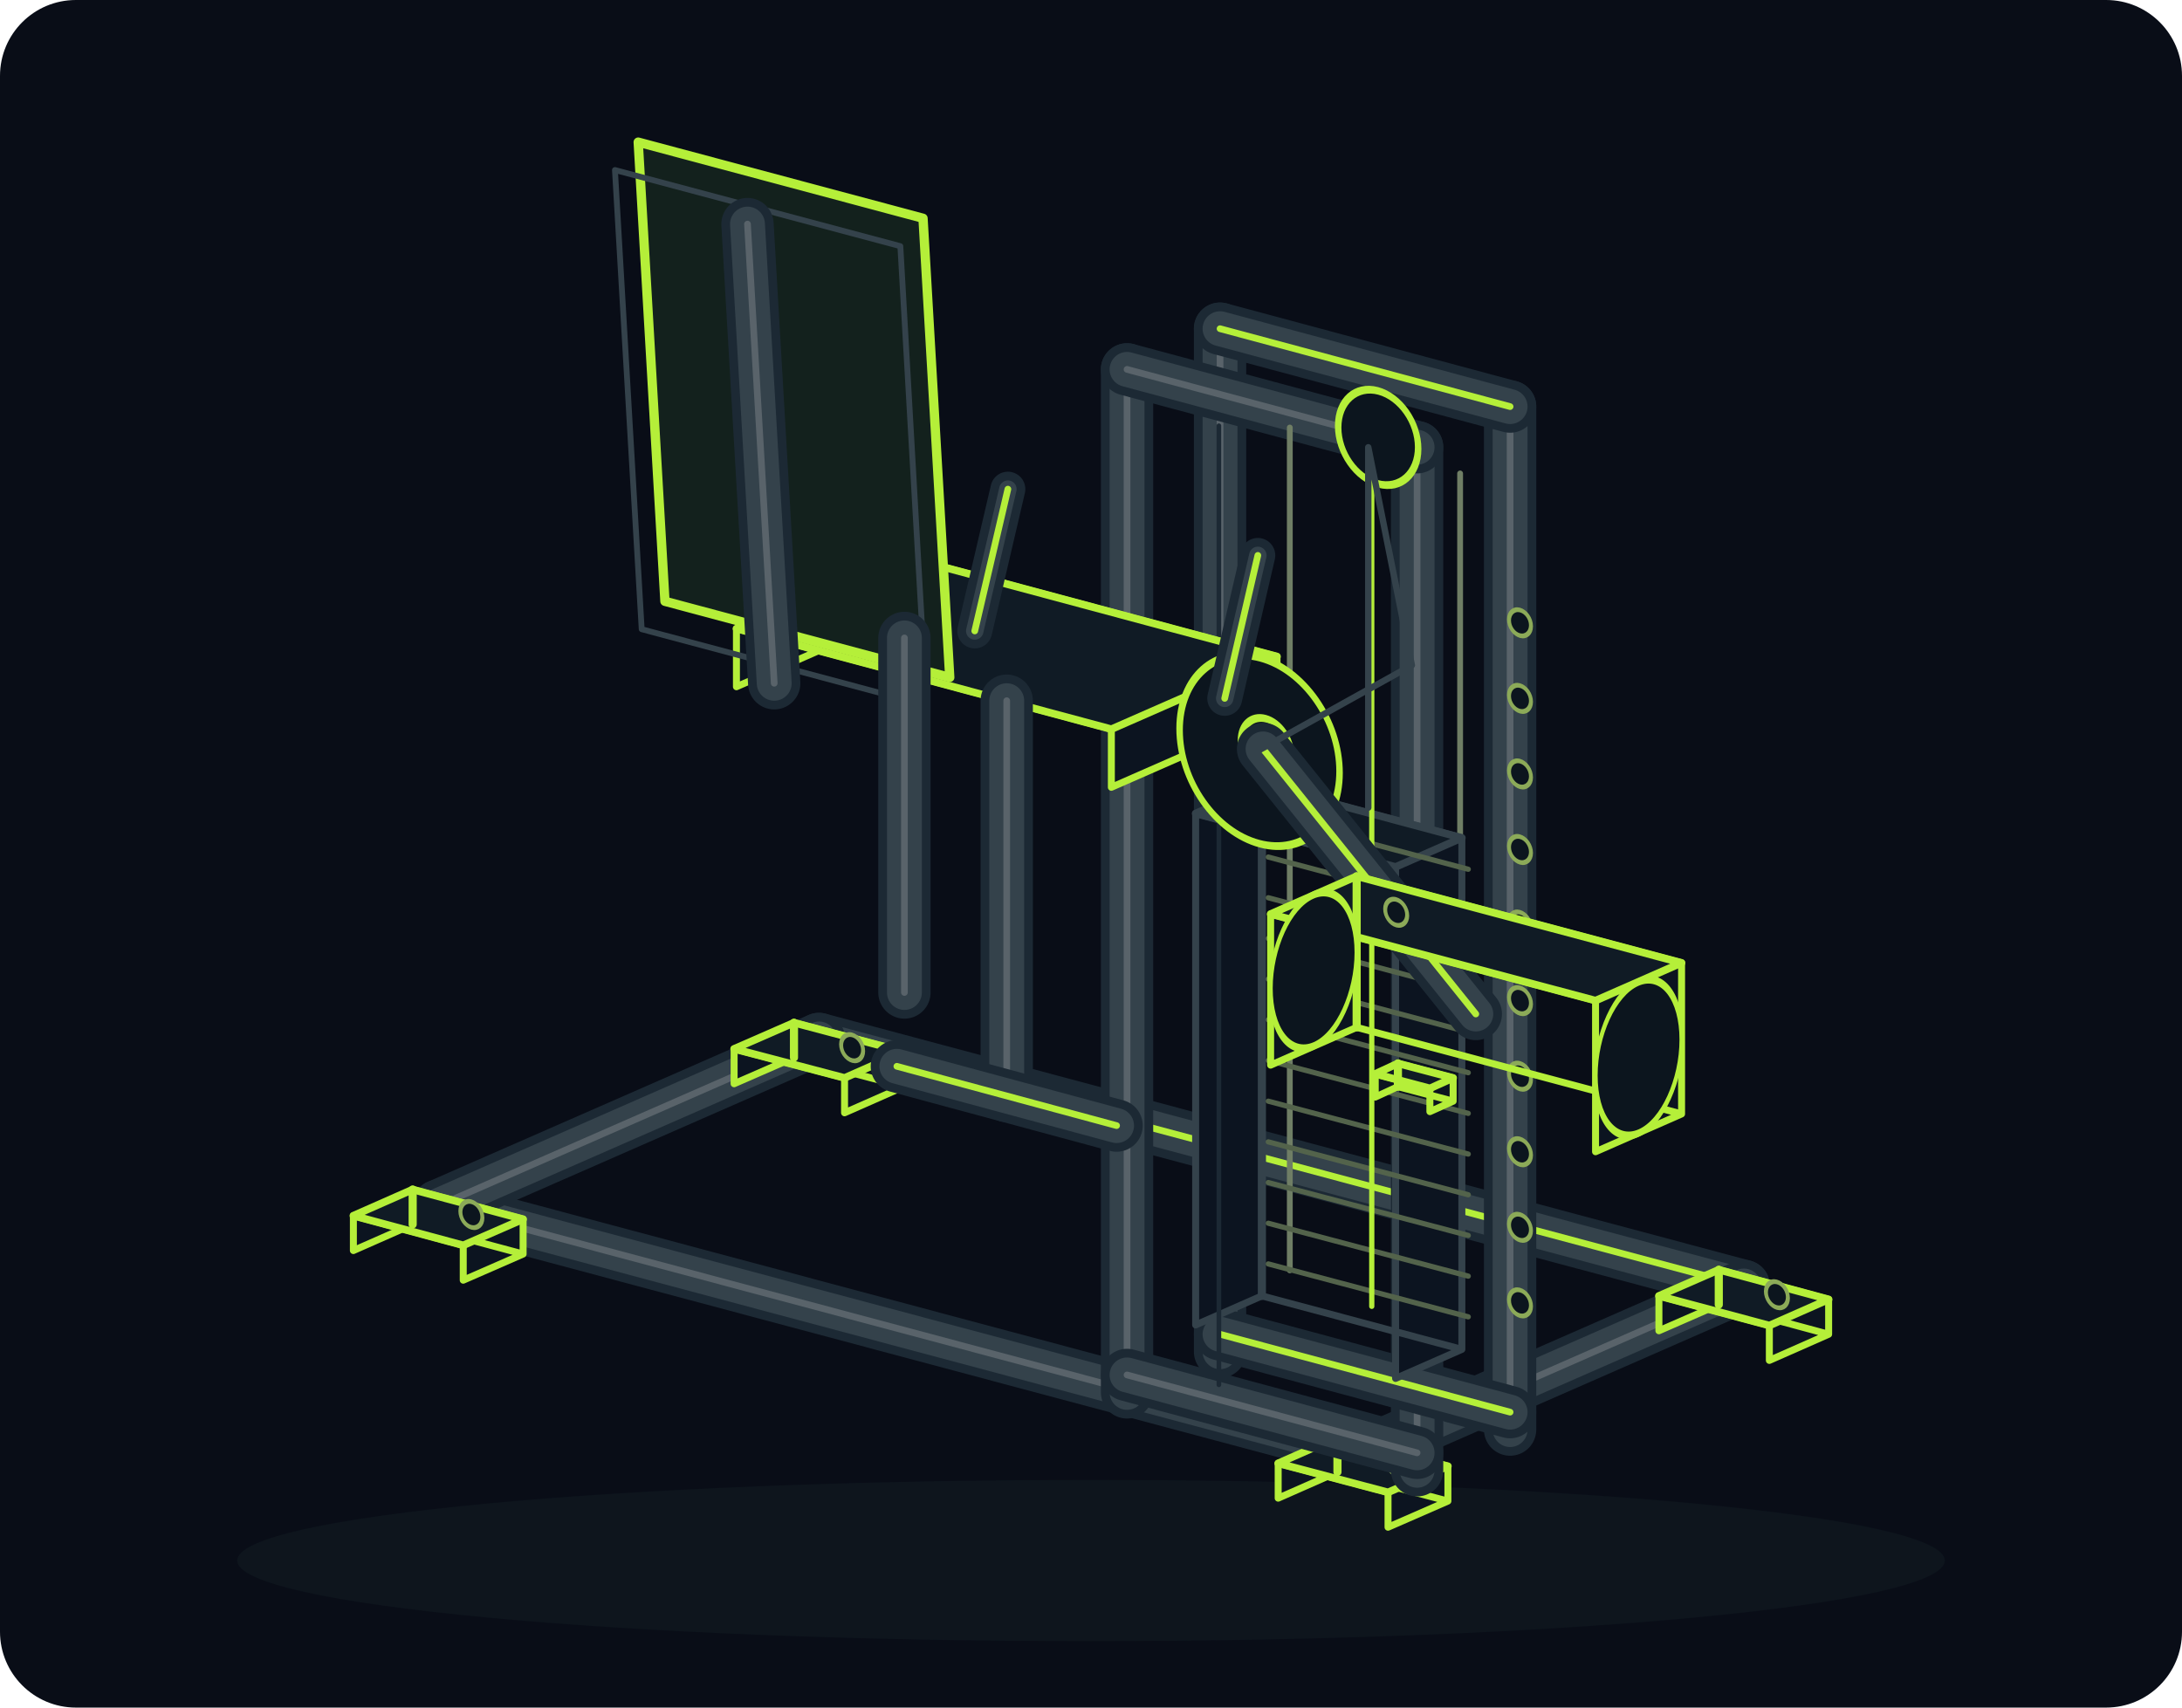
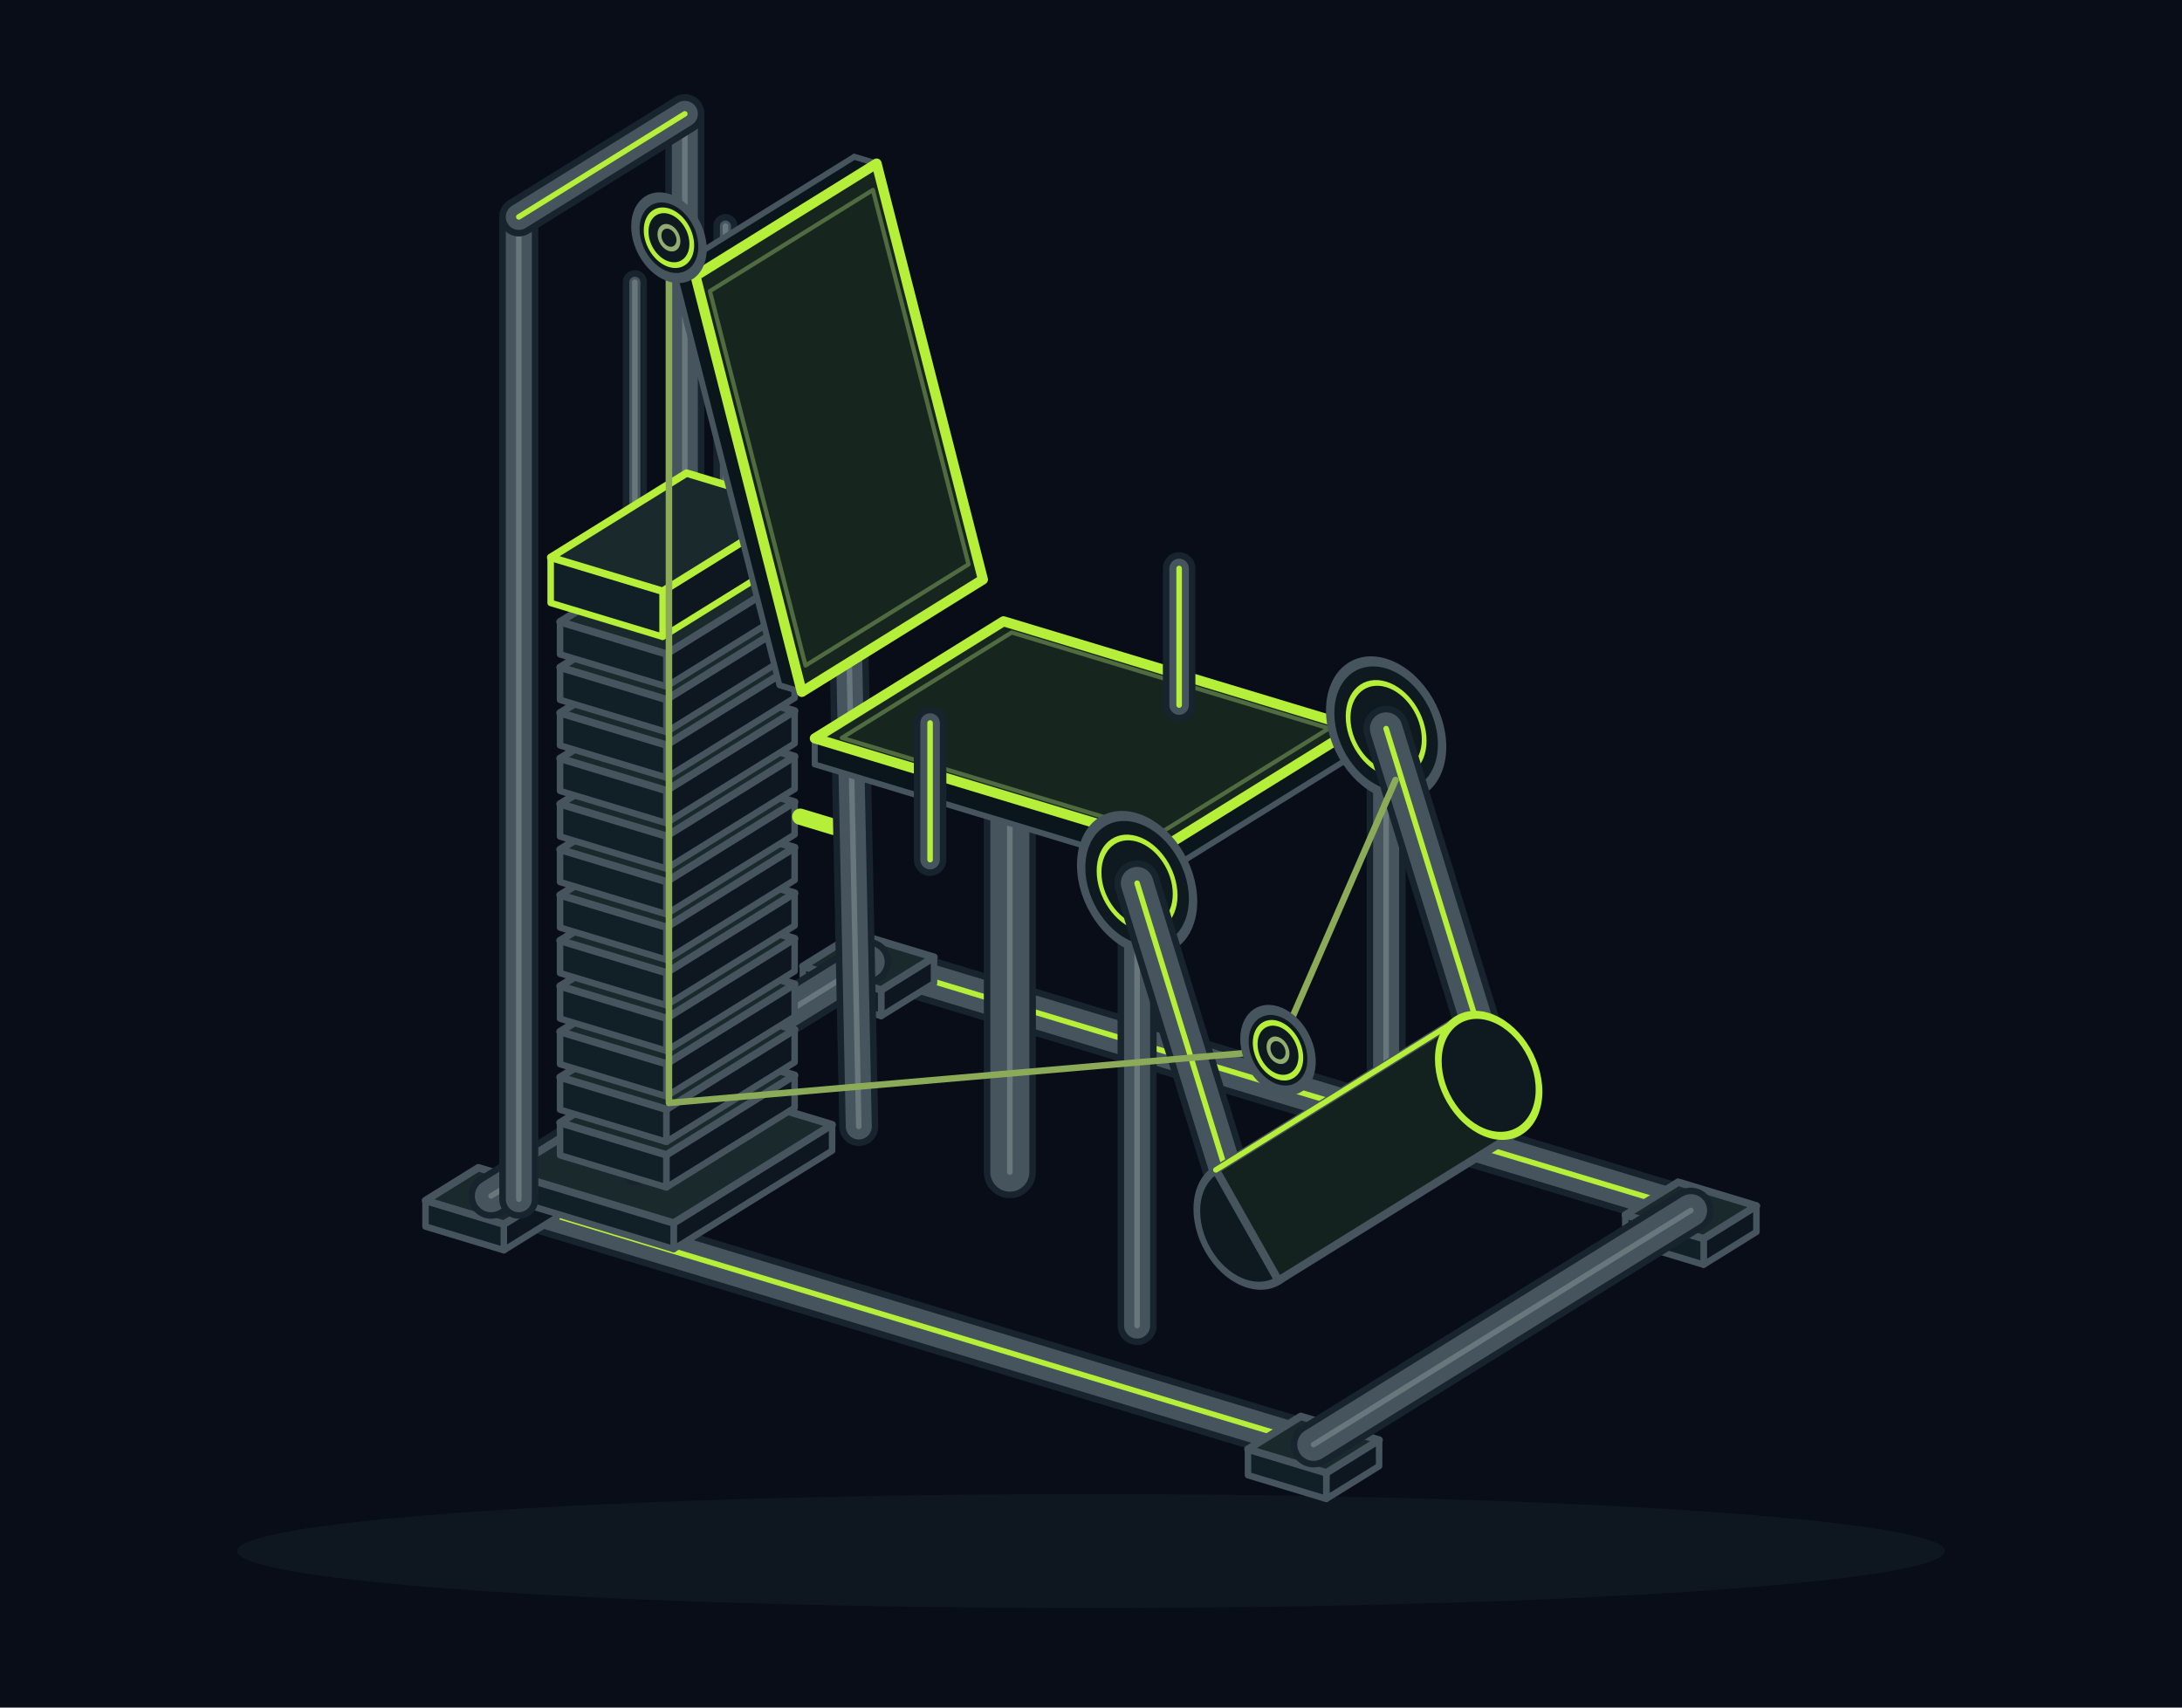
- <svg xmlns="http://www.w3.org/2000/svg" viewBox="0 0 460 360">
-   <rect width="460" height="360" rx="16" fill="#090d17" />
-   <ellipse cx="230" cy="329.0" rx="180" ry="17" fill="#101a21" opacity=".6" />
-   <g transform="translate(-51.84 -81.67) scale(1.2254)">
-     <path d="M183.2,245.4 L342.3,287.9" fill="none" stroke="#1c2934" stroke-width="9" stroke-linecap="round" stroke-linejoin="round" />
-     <path d="M183.2,245.4 L342.3,287.9" fill="none" stroke="#34424b" stroke-width="6" stroke-linecap="round" stroke-linejoin="round" />
-     <path d="M183.2,245.4 L342.3,287.9" fill="none" stroke="#b5ef39" stroke-width="1.15" stroke-linecap="round" stroke-linejoin="round" />
-     <path d="M117.7,274.1 L276.8,316.6" fill="none" stroke="#1c2934" stroke-width="9" stroke-linecap="round" stroke-linejoin="round" />
-     <path d="M117.7,274.1 L276.8,316.6" fill="none" stroke="#34424b" stroke-width="6" stroke-linecap="round" stroke-linejoin="round" />
-     <path d="M117.7,274.1 L276.8,316.6" fill="none" stroke="#59636a" stroke-width="1.15" stroke-linecap="round" stroke-linejoin="round" />
-     <path d="M183.2,245.4 L117.7,274.1" fill="none" stroke="#1c2934" stroke-width="9" stroke-linecap="round" stroke-linejoin="round" />
-     <path d="M183.2,245.4 L117.7,274.1" fill="none" stroke="#34424b" stroke-width="6" stroke-linecap="round" stroke-linejoin="round" />
-     <path d="M183.2,245.4 L117.7,274.1" fill="none" stroke="#59636a" stroke-width="1.15" stroke-linecap="round" stroke-linejoin="round" />
-     <path d="M178.9,248.6 L197.8,253.6 L187.6,258.1 L187.6,252.1 L168.6,247.1 L168.6,253.1 L178.9,248.6 L178.9,242.6 L197.8,247.6 L197.8,253.6 Z" fill="#0c1420" stroke="#b5ef39" stroke-width="1.2" stroke-linecap="round" stroke-linejoin="round" />
-     <path d="M178.9,242.6 L197.8,247.6 L187.6,252.1 L168.6,247.1 Z" fill="#101b25" stroke="#b5ef39" stroke-width="1.3" stroke-linecap="round" stroke-linejoin="round" />
-     <path d="M178.9,242.6 L178.9,248.6" fill="none" stroke="#b5ef39" stroke-width="1.4" stroke-linecap="round" stroke-linejoin="round" />
-     <circle r="2.2" transform="matrix(.86 .23 0 -1 188.9 246.9)" fill="#0c151e" stroke="#8caa58" stroke-width="0.8" />
-     <path d="M113.3,277.3 L132.3,282.4 L122.0,286.9 L122.0,280.9 L103.1,275.8 L103.1,281.8 L113.3,277.3 L113.3,271.3 L132.3,276.4 L132.3,282.4 Z" fill="#0c1420" stroke="#b5ef39" stroke-width="1.2" stroke-linecap="round" stroke-linejoin="round" />
-     <path d="M113.3,271.3 L132.3,276.4 L122.0,280.9 L103.1,275.8 Z" fill="#101b25" stroke="#b5ef39" stroke-width="1.3" stroke-linecap="round" stroke-linejoin="round" />
-     <path d="M113.3,271.3 L113.3,277.3" fill="none" stroke="#b5ef39" stroke-width="1.4" stroke-linecap="round" stroke-linejoin="round" />
-     <circle r="2.2" transform="matrix(.86 .23 0 -1 123.4 275.6)" fill="#0c151e" stroke="#8caa58" stroke-width="0.8" />
-     <path d="M342.3,287.9 L276.8,316.6" fill="none" stroke="#1c2934" stroke-width="9" stroke-linecap="round" stroke-linejoin="round" />
-     <path d="M342.3,287.9 L276.8,316.6" fill="none" stroke="#34424b" stroke-width="6" stroke-linecap="round" stroke-linejoin="round" />
-     <path d="M342.3,287.9 L276.8,316.6" fill="none" stroke="#59636a" stroke-width="1.15" stroke-linecap="round" stroke-linejoin="round" />
-     <path d="M338.0,291.1 L356.9,296.2 L346.7,300.7 L346.7,294.7 L327.7,289.6 L327.7,295.6 L338.0,291.1 L338.0,285.1 L356.9,290.2 L356.9,296.2 Z" fill="#0c1420" stroke="#b5ef39" stroke-width="1.2" stroke-linecap="round" stroke-linejoin="round" />
-     <path d="M338.0,285.1 L356.9,290.2 L346.7,294.7 L327.7,289.6 Z" fill="#101b25" stroke="#b5ef39" stroke-width="1.3" stroke-linecap="round" stroke-linejoin="round" />
-     <path d="M338.0,285.1 L338.0,291.1" fill="none" stroke="#b5ef39" stroke-width="1.4" stroke-linecap="round" stroke-linejoin="round" />
-     <circle r="2.2" transform="matrix(.86 .23 0 -1 348.0 289.4)" fill="#0c151e" stroke="#8caa58" stroke-width="0.8" />
-     <path d="M272.4,319.9 L291.4,324.9 L281.1,329.4 L281.1,323.4 L262.2,318.4 L262.2,324.4 L272.4,319.9 L272.4,313.9 L291.4,318.9 L291.4,324.9 Z" fill="#0c1420" stroke="#b5ef39" stroke-width="1.2" stroke-linecap="round" stroke-linejoin="round" />
-     <path d="M272.4,313.9 L291.4,318.9 L281.1,323.4 L262.2,318.4 Z" fill="#101b25" stroke="#b5ef39" stroke-width="1.3" stroke-linecap="round" stroke-linejoin="round" />
-     <path d="M272.4,313.9 L272.4,319.9" fill="none" stroke="#b5ef39" stroke-width="1.4" stroke-linecap="round" stroke-linejoin="round" />
-     <circle r="2.2" transform="matrix(.86 .23 0 -1 282.5 318.1)" fill="#0c151e" stroke="#8caa58" stroke-width="0.8" />
-     <path d="M252.2,299.2 L252.2,123.2" fill="none" stroke="#1c2934" stroke-width="9" stroke-linecap="round" stroke-linejoin="round" />
-     <path d="M252.2,299.2 L252.2,123.2" fill="none" stroke="#34424b" stroke-width="6" stroke-linecap="round" stroke-linejoin="round" />
-     <path d="M252.2,299.2 L252.2,123.2" fill="none" stroke="#59636a" stroke-width="1.15" stroke-linecap="round" stroke-linejoin="round" />
-     <path d="M236.2,306.2 L236.2,130.2" fill="none" stroke="#1c2934" stroke-width="9" stroke-linecap="round" stroke-linejoin="round" />
-     <path d="M236.2,306.2 L236.2,130.2" fill="none" stroke="#34424b" stroke-width="6" stroke-linecap="round" stroke-linejoin="round" />
-     <path d="M236.2,306.2 L236.2,130.2" fill="none" stroke="#59636a" stroke-width="1.15" stroke-linecap="round" stroke-linejoin="round" />
-     <path d="M302.1,312.6 L302.1,136.6" fill="none" stroke="#1c2934" stroke-width="9" stroke-linecap="round" stroke-linejoin="round" />
-     <path d="M302.1,312.6 L302.1,136.6" fill="none" stroke="#34424b" stroke-width="6" stroke-linecap="round" stroke-linejoin="round" />
-     <path d="M302.1,312.6 L302.1,136.6" fill="none" stroke="#59636a" stroke-width="1.15" stroke-linecap="round" stroke-linejoin="round" />
-     <path d="M286.1,319.6 L286.1,143.6" fill="none" stroke="#1c2934" stroke-width="9" stroke-linecap="round" stroke-linejoin="round" />
-     <path d="M286.1,319.6 L286.1,143.6" fill="none" stroke="#34424b" stroke-width="6" stroke-linecap="round" stroke-linejoin="round" />
-     <path d="M286.1,319.6 L286.1,143.6" fill="none" stroke="#59636a" stroke-width="1.15" stroke-linecap="round" stroke-linejoin="round" />
-     <path d="M252.2,296.2 L302.1,309.6" fill="none" stroke="#1c2934" stroke-width="9" stroke-linecap="round" stroke-linejoin="round" />
-     <path d="M252.2,296.2 L302.1,309.6" fill="none" stroke="#34424b" stroke-width="6" stroke-linecap="round" stroke-linejoin="round" />
-     <path d="M252.2,296.2 L302.1,309.6" fill="none" stroke="#b5ef39" stroke-width="1.15" stroke-linecap="round" stroke-linejoin="round" />
-     <path d="M236.2,303.2 L286.1,316.6" fill="none" stroke="#1c2934" stroke-width="9" stroke-linecap="round" stroke-linejoin="round" />
-     <path d="M236.2,303.2 L286.1,316.6" fill="none" stroke="#34424b" stroke-width="6" stroke-linecap="round" stroke-linejoin="round" />
-     <path d="M236.2,303.2 L286.1,316.6" fill="none" stroke="#59636a" stroke-width="1.15" stroke-linecap="round" stroke-linejoin="round" />
-     <path d="M252.2,123.2 L302.1,136.6" fill="none" stroke="#1c2934" stroke-width="9" stroke-linecap="round" stroke-linejoin="round" />
-     <path d="M252.2,123.2 L302.1,136.6" fill="none" stroke="#34424b" stroke-width="6" stroke-linecap="round" stroke-linejoin="round" />
-     <path d="M252.2,123.2 L302.1,136.6" fill="none" stroke="#b5ef39" stroke-width="1.15" stroke-linecap="round" stroke-linejoin="round" />
-     <path d="M236.2,130.2 L286.1,143.6" fill="none" stroke="#1c2934" stroke-width="9" stroke-linecap="round" stroke-linejoin="round" />
-     <path d="M236.2,130.2 L286.1,143.6" fill="none" stroke="#34424b" stroke-width="6" stroke-linecap="round" stroke-linejoin="round" />
-     <path d="M236.2,130.2 L286.1,143.6" fill="none" stroke="#59636a" stroke-width="1.15" stroke-linecap="round" stroke-linejoin="round" />
-     <path d="M264.2,285.2 L264.2,140.2" fill="none" stroke="#6f7e65" stroke-width="1" stroke-linecap="round" stroke-linejoin="round" />
-     <path d="M293.5,293.1 L293.5,148.1" fill="none" stroke="#6f7e65" stroke-width="1" stroke-linecap="round" stroke-linejoin="round" />
-     <path d="M259.4,289.6 L293.8,298.8 L282.4,303.8 L282.4,215.8 L248.0,206.6 L248.0,294.6 L259.4,289.6 L259.4,201.6 L293.8,210.8 L293.8,298.8 Z" fill="#0c1420" stroke="#34424b" stroke-width="1.2" stroke-linecap="round" stroke-linejoin="round" />
-     <path d="M259.4,201.6 L293.8,210.8 L282.4,215.8 L248.0,206.6 Z" fill="#101b25" stroke="#34424b" stroke-width="1.3" stroke-linecap="round" stroke-linejoin="round" />
-     <path d="M259.4,201.6 L259.4,289.6" fill="none" stroke="#34424b" stroke-width="1.4" stroke-linecap="round" stroke-linejoin="round" />
-     <path d="M260.5,284.1 L294.9,293.2" fill="none" stroke="#53634b" stroke-width="0.9" stroke-linecap="round" stroke-linejoin="round" />
-     <path d="M260.5,277.1 L294.9,286.2" fill="none" stroke="#53634b" stroke-width="0.9" stroke-linecap="round" stroke-linejoin="round" />
-     <path d="M260.5,270.1 L294.9,279.2" fill="none" stroke="#53634b" stroke-width="0.9" stroke-linecap="round" stroke-linejoin="round" />
-     <path d="M260.5,263.1 L294.9,272.2" fill="none" stroke="#53634b" stroke-width="0.9" stroke-linecap="round" stroke-linejoin="round" />
-     <path d="M260.5,256.1 L294.9,265.2" fill="none" stroke="#53634b" stroke-width="0.9" stroke-linecap="round" stroke-linejoin="round" />
-     <path d="M260.5,249.1 L294.9,258.2" fill="none" stroke="#53634b" stroke-width="0.9" stroke-linecap="round" stroke-linejoin="round" />
-     <path d="M260.5,242.1 L294.9,251.2" fill="none" stroke="#53634b" stroke-width="0.9" stroke-linecap="round" stroke-linejoin="round" />
-     <path d="M260.5,235.1 L294.9,244.2" fill="none" stroke="#53634b" stroke-width="0.9" stroke-linecap="round" stroke-linejoin="round" />
-     <path d="M260.5,228.1 L294.9,237.2" fill="none" stroke="#53634b" stroke-width="0.9" stroke-linecap="round" stroke-linejoin="round" />
-     <path d="M260.5,221.1 L294.9,230.2" fill="none" stroke="#53634b" stroke-width="0.9" stroke-linecap="round" stroke-linejoin="round" />
-     <path d="M260.5,214.1 L294.9,223.2" fill="none" stroke="#53634b" stroke-width="0.9" stroke-linecap="round" stroke-linejoin="round" />
-     <path d="M260.5,207.1 L294.9,216.2" fill="none" stroke="#53634b" stroke-width="0.9" stroke-linecap="round" stroke-linejoin="round" />
-     <path d="M278.3,291.4 L278.3,143.4" fill="none" stroke="#b5ef39" stroke-width="0.9" stroke-linecap="round" stroke-linejoin="round" />
-     <circle r="8" transform="matrix(.86 .23 0 -1 279.4 141.9)" fill="#0c151e" stroke="#b5ef39" stroke-width="1.3" />
-     <path d="M282.8,253.6 L292.3,256.1 L288.3,257.9 L288.3,253.9 L278.9,251.4 L278.9,255.4 L282.8,253.6 L282.8,249.6 L292.3,252.1 L292.3,256.1 Z" fill="#0c1420" stroke="#b5ef39" stroke-width="1.2" stroke-linecap="round" stroke-linejoin="round" />
-     <path d="M282.8,249.6 L292.3,252.1 L288.3,253.9 L278.9,251.4 Z" fill="#101b25" stroke="#b5ef39" stroke-width="1.3" stroke-linecap="round" stroke-linejoin="round" />
-     <path d="M282.8,249.6 L282.8,253.6" fill="none" stroke="#b5ef39" stroke-width="1.4" stroke-linecap="round" stroke-linejoin="round" />
-     <circle r="2.2" transform="matrix(.86 .23 0 -1 303.8 290.8)" fill="#0c151e" stroke="#8caa58" stroke-width="0.8" />
-     <circle r="2.2" transform="matrix(.86 .23 0 -1 303.8 277.8)" fill="#0c151e" stroke="#8caa58" stroke-width="0.8" />
-     <circle r="2.2" transform="matrix(.86 .23 0 -1 303.8 264.8)" fill="#0c151e" stroke="#8caa58" stroke-width="0.8" />
-     <circle r="2.2" transform="matrix(.86 .23 0 -1 303.8 251.8)" fill="#0c151e" stroke="#8caa58" stroke-width="0.8" />
-     <circle r="2.2" transform="matrix(.86 .23 0 -1 303.8 238.8)" fill="#0c151e" stroke="#8caa58" stroke-width="0.8" />
-     <circle r="2.2" transform="matrix(.86 .23 0 -1 303.8 225.8)" fill="#0c151e" stroke="#8caa58" stroke-width="0.8" />
-     <circle r="2.2" transform="matrix(.86 .23 0 -1 303.8 212.8)" fill="#0c151e" stroke="#8caa58" stroke-width="0.8" />
-     <circle r="2.2" transform="matrix(.86 .23 0 -1 303.8 199.8)" fill="#0c151e" stroke="#8caa58" stroke-width="0.8" />
-     <circle r="2.2" transform="matrix(.86 .23 0 -1 303.8 186.8)" fill="#0c151e" stroke="#8caa58" stroke-width="0.8" />
-     <circle r="2.2" transform="matrix(.86 .23 0 -1 303.8 173.8)" fill="#0c151e" stroke="#8caa58" stroke-width="0.8" />
-     <path d="M252.0,139.9 L252.0,304.9" fill="none" stroke="#1c2934" stroke-width="0.8" stroke-linecap="round" stroke-linejoin="round" />
-     <path d="M197.5,172.3 L262.0,189.6 L233.5,202.1 L233.5,192.1 L169.0,174.8 L169.0,184.8 L197.5,172.3 L197.5,162.3 L262.0,179.6 L262.0,189.6 Z" fill="#0c1420" stroke="#b5ef39" stroke-width="1.2" stroke-linecap="round" stroke-linejoin="round" />
-     <path d="M197.5,162.3 L262.0,179.6 L233.5,192.1 L169.0,174.8 Z" fill="#101b25" stroke="#b5ef39" stroke-width="1.3" stroke-linecap="round" stroke-linejoin="round" />
-     <path d="M197.5,162.3 L197.5,172.3" fill="none" stroke="#b5ef39" stroke-width="1.4" stroke-linecap="round" stroke-linejoin="round" />
-     <path d="M215.5,187.2 L215.5,255.2" fill="none" stroke="#1c2934" stroke-width="9" stroke-linecap="round" stroke-linejoin="round" />
-     <path d="M215.5,187.2 L215.5,255.2" fill="none" stroke="#34424b" stroke-width="6" stroke-linecap="round" stroke-linejoin="round" />
-     <path d="M215.5,187.2 L215.5,255.2" fill="none" stroke="#59636a" stroke-width="1.15" stroke-linecap="round" stroke-linejoin="round" />
-     <path d="M196.6,250.1 L234.4,260.3" fill="none" stroke="#1c2934" stroke-width="9" stroke-linecap="round" stroke-linejoin="round" />
-     <path d="M196.6,250.1 L234.4,260.3" fill="none" stroke="#34424b" stroke-width="6" stroke-linecap="round" stroke-linejoin="round" />
-     <path d="M196.6,250.1 L234.4,260.3" fill="none" stroke="#b5ef39" stroke-width="1.15" stroke-linecap="round" stroke-linejoin="round" />
-     <path d="M156.7,170.1 L205.7,183.2 L201.1,104.2 L152.1,91.1 Z" fill="#13211d" stroke="#b5ef39" stroke-width="1.6" stroke-linecap="round" stroke-linejoin="round" />
-     <path d="M152.7,174.9 L201.7,188.0 L197.2,109.0 L148.1,95.9 Z" fill="none" stroke="#34424b" stroke-width="1" stroke-linecap="round" stroke-linejoin="round" />
-     <path d="M175.5,184.2 L170.9,105.2" fill="none" stroke="#1c2934" stroke-width="9" stroke-linecap="round" stroke-linejoin="round" />
-     <path d="M175.5,184.2 L170.9,105.2" fill="none" stroke="#34424b" stroke-width="6" stroke-linecap="round" stroke-linejoin="round" />
-     <path d="M175.5,184.2 L170.9,105.2" fill="none" stroke="#59636a" stroke-width="1.15" stroke-linecap="round" stroke-linejoin="round" />
-     <path d="M197.9,237.4 L197.9,176.4" fill="none" stroke="#1c2934" stroke-width="9" stroke-linecap="round" stroke-linejoin="round" />
-     <path d="M197.9,237.4 L197.9,176.4" fill="none" stroke="#34424b" stroke-width="6" stroke-linecap="round" stroke-linejoin="round" />
-     <path d="M197.9,237.4 L197.9,176.4" fill="none" stroke="#59636a" stroke-width="1.15" stroke-linecap="round" stroke-linejoin="round" />
-     <circle r="16" transform="matrix(.86 .23 0 -1 259.0 195.8)" fill="#0c151e" stroke="#b5ef39" stroke-width="1.3" />
-     <circle r="5" transform="matrix(.86 .23 0 -1 260.1 195.3)" fill="#0c151e" stroke="#b5ef39" stroke-width="1.3" />
-     <path d="M259.6,195.5 L296.2,241.1" fill="none" stroke="#1c2934" stroke-width="9" stroke-linecap="round" stroke-linejoin="round" />
-     <path d="M259.6,195.5 L296.2,241.1" fill="none" stroke="#34424b" stroke-width="6" stroke-linecap="round" stroke-linejoin="round" />
-     <path d="M259.6,195.5 L296.2,241.1" fill="none" stroke="#b5ef39" stroke-width="1.15" stroke-linecap="round" stroke-linejoin="round" />
-     <path d="M275.7,243.4 L331.6,258.3 L316.8,264.8 L316.8,238.8 L260.9,223.9 L260.9,249.9 L275.7,243.4 L275.7,217.4 L331.6,232.3 L331.6,258.3 Z" fill="#0c1420" stroke="#b5ef39" stroke-width="1.2" stroke-linecap="round" stroke-linejoin="round" />
-     <path d="M275.7,217.4 L331.6,232.3 L316.8,238.8 L260.9,223.9 Z" fill="#101b25" stroke="#b5ef39" stroke-width="1.3" stroke-linecap="round" stroke-linejoin="round" />
-     <path d="M275.7,217.4 L275.7,243.4" fill="none" stroke="#b5ef39" stroke-width="1.4" stroke-linecap="round" stroke-linejoin="round" />
-     <circle r="13" transform="matrix(-.57 .25 0 -1 268.3 233.6)" fill="#0c151e" stroke="#b5ef39" stroke-width="1.3" />
-     <circle r="13" transform="matrix(-.57 .25 0 -1 324.2 248.6)" fill="#0c151e" stroke="#b5ef39" stroke-width="1.3" />
-     <path d="M258.4,196.0 L285.2,181.1 L277.7,143.6 L277.7,205.6" fill="none" stroke="#34424b" stroke-width="1.1" stroke-linecap="round" stroke-linejoin="round" />
-     <path d="M210.0,175.2 L215.7,150.8" fill="none" stroke="#1c2934" stroke-width="6" stroke-linecap="round" stroke-linejoin="round" />
-     <path d="M210.0,175.2 L215.7,150.8" fill="none" stroke="#34424b" stroke-width="3" stroke-linecap="round" stroke-linejoin="round" />
-     <path d="M210.0,175.2 L215.7,150.8" fill="none" stroke="#b5ef39" stroke-width="1.15" stroke-linecap="round" stroke-linejoin="round" />
-     <path d="M253.0,186.8 L258.7,162.2" fill="none" stroke="#1c2934" stroke-width="6" stroke-linecap="round" stroke-linejoin="round" />
-     <path d="M253.0,186.8 L258.7,162.2" fill="none" stroke="#34424b" stroke-width="3" stroke-linecap="round" stroke-linejoin="round" />
-     <path d="M253.0,186.8 L258.7,162.2" fill="none" stroke="#b5ef39" stroke-width="1.15" stroke-linecap="round" stroke-linejoin="round" />
-     <circle r="2.2" transform="matrix(.86 .23 0 -1 282.5 223.6)" fill="#0c151e" stroke="#8caa58" stroke-width="0.8" />
+ <svg xmlns="http://www.w3.org/2000/svg" viewBox="0 0 460 360" width="460" height="360" role="img" aria-labelledby="title desc">
+   <rect width="460" height="360" fill="#090d17" />
+   <ellipse cx="230" cy="327" rx="180" ry="12" fill="#0e1720" />
+   <g transform="translate(218.79 255.76) scale(1.3715)" stroke-linejoin="round" stroke-linecap="round">
+     <polyline points="-84.04,-2.64 42.38,35.58" fill="none" stroke="#17232d" stroke-width="7" />
+     <polyline points="-84.04,-2.64 42.38,35.58" fill="none" stroke="#46545d" stroke-width="5" />
+     <polyline points="-84.04,-2.64 42.38,35.58" fill="none" stroke="#b5ef39" stroke-width="0.85" />
+     <polygon points="-73.96,0.66 -82.08,5.70 -82.08,1.70 -73.96,-3.34" fill="#0e1720" stroke="#46545d" stroke-width="1" />
+     <polygon points="-82.08,5.70 -94.12,2.06 -94.12,-1.94 -82.08,1.70" fill="#111f26" stroke="#46545d" stroke-width="1" />
+     <polygon points="-86.00,-6.98 -73.96,-3.34 -82.08,1.70 -94.12,-1.94" fill="#1a2a2c" stroke="#46545d" stroke-width="1.15" />
+     <circle r="1.3" transform="matrix(.86 .26 -.58 .36 -84.04 -3.14)" fill="#0e1920" stroke="#788877" stroke-width="0.6" />
+     <polygon points="52.46,38.88 44.34,43.92 44.34,39.92 52.46,34.88" fill="#0e1720" stroke="#46545d" stroke-width="1" />
+     <polygon points="44.34,43.92 32.30,40.28 32.30,36.28 44.34,39.92" fill="#111f26" stroke="#46545d" stroke-width="1" />
+     <polygon points="40.42,31.24 52.46,34.88 44.34,39.92 32.30,36.28" fill="#1a2a2c" stroke="#46545d" stroke-width="1.15" />
+     <circle r="1.3" transform="matrix(.86 .26 -.58 .36 42.38 35.08)" fill="#0e1920" stroke="#788877" stroke-width="0.6" />
+     <polyline points="-26.04,-38.64 100.38,-0.42" fill="none" stroke="#17232d" stroke-width="7" />
+     <polyline points="-26.04,-38.64 100.38,-0.42" fill="none" stroke="#46545d" stroke-width="5" />
+     <polyline points="-26.04,-38.64 100.38,-0.42" fill="none" stroke="#b5ef39" stroke-width="0.85" />
+     <polygon points="-15.96,-35.34 -24.08,-30.30 -24.08,-34.30 -15.96,-39.34" fill="#0e1720" stroke="#46545d" stroke-width="1" />
+     <polygon points="-24.08,-30.30 -36.12,-33.94 -36.12,-37.94 -24.08,-34.30" fill="#111f26" stroke="#46545d" stroke-width="1" />
+     <polygon points="-28.00,-42.98 -15.96,-39.34 -24.08,-34.30 -36.12,-37.94" fill="#1a2a2c" stroke="#46545d" stroke-width="1.15" />
+     <circle r="1.3" transform="matrix(.86 .26 -.58 .36 -26.04 -39.14)" fill="#0e1920" stroke="#788877" stroke-width="0.6" />
+     <polygon points="110.46,2.88 102.34,7.92 102.34,3.92 110.46,-1.12" fill="#0e1720" stroke="#46545d" stroke-width="1" />
+     <polygon points="102.34,7.92 90.30,4.28 90.30,0.28 102.34,3.92" fill="#111f26" stroke="#46545d" stroke-width="1" />
+     <polygon points="98.42,-4.76 110.46,-1.12 102.34,3.92 90.30,0.28" fill="#1a2a2c" stroke="#46545d" stroke-width="1.15" />
+     <circle r="1.3" transform="matrix(.86 .26 -.58 .36 100.38 -0.92)" fill="#0e1920" stroke="#788877" stroke-width="0.6" />
+     <polyline points="-84.04,-2.64 -26.04,-38.64" fill="none" stroke="#17232d" stroke-width="7" />
+     <polyline points="-84.04,-2.64 -26.04,-38.64" fill="none" stroke="#46545d" stroke-width="5" />
+     <polyline points="-84.04,-2.64 -26.04,-38.64" fill="none" stroke="#67777c" stroke-width="0.85" />
+     <polyline points="42.38,35.58 100.38,-0.42" fill="none" stroke="#17232d" stroke-width="7" />
+     <polyline points="42.38,35.58 100.38,-0.42" fill="none" stroke="#46545d" stroke-width="5" />
+     <polyline points="42.38,35.58 100.38,-0.42" fill="none" stroke="#67777c" stroke-width="0.85" />
+     <polygon points="-31.62,-9.60 -55.98,5.52 -55.98,1.52 -31.62,-13.60" fill="#0e1720" stroke="#46545d" stroke-width="1" />
+     <polygon points="-55.98,5.52 -81.78,-2.28 -81.78,-6.28 -55.98,1.52" fill="#111f26" stroke="#46545d" stroke-width="1" />
+     <polygon points="-57.42,-21.40 -31.62,-13.60 -55.98,1.52 -81.78,-6.28" fill="#1a2a2c" stroke="#46545d" stroke-width="1.15" />
+     <polyline points="-54.26,-17.98 -54.26,-168.98" fill="none" stroke="#17232d" stroke-width="6" />
+     <polyline points="-54.26,-17.98 -54.26,-168.98" fill="none" stroke="#46545d" stroke-width="4" />
+     <polyline points="-54.26,-17.98 -54.26,-168.98" fill="none" stroke="#67777c" stroke-width="0.85" />
+     <polyline points="-79.78,-2.14 -79.78,-153.14" fill="none" stroke="#17232d" stroke-width="6" />
+     <polyline points="-79.78,-2.14 -79.78,-153.14" fill="none" stroke="#46545d" stroke-width="4" />
+     <polyline points="-79.78,-2.14 -79.78,-153.14" fill="none" stroke="#67777c" stroke-width="0.85" />
+     <polyline points="-54.26,-168.98 -79.78,-153.14" fill="none" stroke="#17232d" stroke-width="6" />
+     <polyline points="-54.26,-168.98 -79.78,-153.14" fill="none" stroke="#46545d" stroke-width="4" />
+     <polyline points="-54.26,-168.98 -79.78,-153.14" fill="none" stroke="#b5ef39" stroke-width="0.85" />
+     <polyline points="-48.02,-14.74 -48.02,-151.74" fill="none" stroke="#17232d" stroke-width="3.7" />
+     <polyline points="-48.02,-14.74 -48.02,-151.74" fill="none" stroke="#46545d" stroke-width="1.7" />
+     <polyline points="-48.02,-14.74 -48.02,-151.74" fill="none" stroke="#67777c" stroke-width="0.85" />
+     <polyline points="-61.94,-6.10 -61.94,-143.10" fill="none" stroke="#17232d" stroke-width="3.7" />
+     <polyline points="-61.94,-6.10 -61.94,-143.10" fill="none" stroke="#46545d" stroke-width="1.7" />
+     <polyline points="-61.94,-6.10 -61.94,-143.10" fill="none" stroke="#67777c" stroke-width="0.85" />
+     <polygon points="-37.38,-16.20 -57.10,-3.96 -57.10,-8.96 -37.38,-21.20" fill="#0e1720" stroke="#46545d" stroke-width="1" />
+     <polygon points="-57.10,-3.96 -73.44,-8.90 -73.44,-13.90 -57.10,-8.96" fill="#111f26" stroke="#46545d" stroke-width="1" />
+     <polygon points="-53.72,-26.14 -37.38,-21.20 -57.10,-8.96 -73.44,-13.90" fill="#1a2a2c" stroke="#46545d" stroke-width="1.15" />
+     <polygon points="-37.38,-23.20 -57.10,-10.96 -57.10,-15.96 -37.38,-28.20" fill="#0e1720" stroke="#46545d" stroke-width="1" />
+     <polygon points="-57.10,-10.96 -73.44,-15.90 -73.44,-20.90 -57.10,-15.96" fill="#111f26" stroke="#46545d" stroke-width="1" />
+     <polygon points="-53.72,-33.14 -37.38,-28.20 -57.10,-15.96 -73.44,-20.90" fill="#1a2a2c" stroke="#46545d" stroke-width="1.15" />
+     <polygon points="-37.38,-30.20 -57.10,-17.96 -57.10,-22.96 -37.38,-35.20" fill="#0e1720" stroke="#46545d" stroke-width="1" />
+     <polygon points="-57.10,-17.96 -73.44,-22.90 -73.44,-27.90 -57.10,-22.96" fill="#111f26" stroke="#46545d" stroke-width="1" />
+     <polygon points="-53.72,-40.14 -37.38,-35.20 -57.10,-22.96 -73.44,-27.90" fill="#1a2a2c" stroke="#46545d" stroke-width="1.15" />
+     <polygon points="-37.38,-37.20 -57.10,-24.96 -57.10,-29.96 -37.38,-42.20" fill="#0e1720" stroke="#46545d" stroke-width="1" />
+     <polygon points="-57.10,-24.96 -73.44,-29.90 -73.44,-34.90 -57.10,-29.96" fill="#111f26" stroke="#46545d" stroke-width="1" />
+     <polygon points="-53.72,-47.14 -37.38,-42.20 -57.10,-29.96 -73.44,-34.90" fill="#1a2a2c" stroke="#46545d" stroke-width="1.15" />
+     <polygon points="-37.38,-44.20 -57.10,-31.96 -57.10,-36.96 -37.38,-49.20" fill="#0e1720" stroke="#46545d" stroke-width="1" />
+     <polygon points="-57.10,-31.96 -73.44,-36.90 -73.44,-41.90 -57.10,-36.96" fill="#111f26" stroke="#46545d" stroke-width="1" />
+     <polygon points="-53.72,-54.14 -37.38,-49.20 -57.10,-36.96 -73.44,-41.90" fill="#1a2a2c" stroke="#46545d" stroke-width="1.15" />
+     <polygon points="-37.38,-51.20 -57.10,-38.96 -57.10,-43.96 -37.38,-56.20" fill="#0e1720" stroke="#46545d" stroke-width="1" />
+     <polygon points="-57.10,-38.96 -73.44,-43.90 -73.44,-48.90 -57.10,-43.96" fill="#111f26" stroke="#46545d" stroke-width="1" />
+     <polygon points="-53.72,-61.14 -37.38,-56.20 -57.10,-43.96 -73.44,-48.90" fill="#1a2a2c" stroke="#46545d" stroke-width="1.15" />
+     <polygon points="-37.38,-58.20 -57.10,-45.96 -57.10,-50.96 -37.38,-63.20" fill="#0e1720" stroke="#46545d" stroke-width="1" />
+     <polygon points="-57.10,-45.96 -73.44,-50.90 -73.44,-55.90 -57.10,-50.96" fill="#111f26" stroke="#46545d" stroke-width="1" />
+     <polygon points="-53.72,-68.14 -37.38,-63.20 -57.10,-50.96 -73.44,-55.90" fill="#1a2a2c" stroke="#46545d" stroke-width="1.15" />
+     <polygon points="-37.38,-65.20 -57.10,-52.96 -57.10,-57.96 -37.38,-70.20" fill="#0e1720" stroke="#46545d" stroke-width="1" />
+     <polygon points="-57.10,-52.96 -73.44,-57.90 -73.44,-62.90 -57.10,-57.96" fill="#111f26" stroke="#46545d" stroke-width="1" />
+     <polygon points="-53.72,-75.14 -37.38,-70.20 -57.10,-57.96 -73.44,-62.90" fill="#1a2a2c" stroke="#46545d" stroke-width="1.15" />
+     <polygon points="-37.38,-72.20 -57.10,-59.96 -57.10,-64.96 -37.38,-77.20" fill="#0e1720" stroke="#46545d" stroke-width="1" />
+     <polygon points="-57.10,-59.96 -73.44,-64.90 -73.44,-69.90 -57.10,-64.96" fill="#111f26" stroke="#46545d" stroke-width="1" />
+     <polygon points="-53.72,-82.14 -37.38,-77.20 -57.10,-64.96 -73.44,-69.90" fill="#1a2a2c" stroke="#46545d" stroke-width="1.15" />
+     <polygon points="-37.38,-79.20 -57.10,-66.96 -57.10,-71.96 -37.38,-84.20" fill="#0e1720" stroke="#46545d" stroke-width="1" />
+     <polygon points="-57.10,-66.96 -73.44,-71.90 -73.44,-76.90 -57.10,-71.96" fill="#111f26" stroke="#46545d" stroke-width="1" />
+     <polygon points="-53.72,-89.14 -37.38,-84.20 -57.10,-71.96 -73.44,-76.90" fill="#1a2a2c" stroke="#46545d" stroke-width="1.15" />
+     <polygon points="-37.38,-86.20 -57.10,-73.96 -57.10,-78.96 -37.38,-91.20" fill="#0e1720" stroke="#46545d" stroke-width="1" />
+     <polygon points="-57.10,-73.96 -73.44,-78.90 -73.44,-83.90 -57.10,-78.96" fill="#111f26" stroke="#46545d" stroke-width="1" />
+     <polygon points="-53.72,-96.14 -37.38,-91.20 -57.10,-78.96 -73.44,-83.90" fill="#1a2a2c" stroke="#46545d" stroke-width="1.15" />
+     <polygon points="-37.38,-93.20 -57.10,-80.96 -57.10,-85.96 -37.38,-98.20" fill="#0e1720" stroke="#46545d" stroke-width="1" />
+     <polygon points="-57.10,-80.96 -73.44,-85.90 -73.44,-90.90 -57.10,-85.96" fill="#111f26" stroke="#46545d" stroke-width="1" />
+     <polygon points="-53.72,-103.14 -37.38,-98.20 -57.10,-85.96 -73.44,-90.90" fill="#1a2a2c" stroke="#46545d" stroke-width="1.15" />
+     <polyline points="-36.52,-60.94 -31.36,-59.38" fill="none" stroke="#b5ef39" stroke-width="2.5" />
+     <polygon points="-36.80,-101.56 -57.68,-88.60 -57.68,-95.60 -36.80,-108.56" fill="#0e1720" stroke="#b5ef39" stroke-width="1" />
+     <polygon points="-57.68,-88.60 -74.88,-93.80 -74.88,-100.80 -57.68,-95.60" fill="#111f26" stroke="#b5ef39" stroke-width="1" />
+     <polygon points="-54.00,-113.76 -36.80,-108.56 -57.68,-95.60 -74.88,-100.80" fill="#1a2a2c" stroke="#b5ef39" stroke-width="1.15" />
+     <polyline points="-4.30,-6.30 -4.30,-71.30" fill="none" stroke="#17232d" stroke-width="8" />
+     <polyline points="-4.30,-6.30 -4.30,-71.30" fill="none" stroke="#46545d" stroke-width="6" />
+     <polyline points="-4.30,-6.30 -4.30,-71.30" fill="none" stroke="#67777c" stroke-width="0.85" />
+     <polyline points="-27.52,-13.32 -30.10,-139.10" fill="none" stroke="#17232d" stroke-width="6" />
+     <polyline points="-27.52,-13.32 -30.10,-139.10" fill="none" stroke="#46545d" stroke-width="4" />
+     <polyline points="-27.52,-13.32 -30.10,-139.10" fill="none" stroke="#67777c" stroke-width="0.85" />
+     <polygon points="-34.28,-72.98 -34.28,-68.98 -5.28,-86.98 -5.28,-90.98" fill="#0b151c" stroke="#46545d" stroke-width="0.9" />
+     <polygon points="-5.28,-90.98 -5.28,-86.98 48.90,-70.60 48.90,-74.60" fill="#0b151c" stroke="#46545d" stroke-width="0.9" />
+     <polygon points="48.90,-74.60 48.90,-70.60 19.90,-52.60 19.90,-56.60" fill="#0b151c" stroke="#46545d" stroke-width="0.9" />
+     <polygon points="19.90,-56.60 19.90,-52.60 -34.28,-68.98 -34.28,-72.98" fill="#0b151c" stroke="#46545d" stroke-width="0.9" />
+     <polygon points="-5.28,-90.98 48.90,-74.60 19.90,-56.60 -34.28,-72.98" fill="#16261f" stroke="#b5ef39" stroke-width="1.55" />
+     <polygon points="-4.02,-89.26 44.74,-74.52 18.64,-58.32 -30.12,-73.06" fill="none" stroke="#506b40" stroke-width="0.65" />
+     <polygon points="-36.28,-80.12 -39.72,-81.16 -11.88,-98.44 -8.44,-97.40" fill="#0b151c" stroke="#46545d" stroke-width="0.9" />
+     <polygon points="-8.44,-97.40 -11.88,-98.44 -28.22,-162.38 -24.78,-161.34" fill="#0b151c" stroke="#46545d" stroke-width="0.9" />
+     <polygon points="-24.78,-161.34 -28.22,-162.38 -56.06,-145.10 -52.62,-144.06" fill="#0b151c" stroke="#46545d" stroke-width="0.9" />
+     <polygon points="-52.62,-144.06 -56.06,-145.10 -39.72,-81.16 -36.28,-80.12" fill="#0b151c" stroke="#46545d" stroke-width="0.9" />
+     <polygon points="-8.44,-97.40 -24.78,-161.34 -52.62,-144.06 -36.28,-80.12" fill="#16261f" stroke="#b5ef39" stroke-width="1.55" />
+     <polygon points="-10.65,-99.73 -25.35,-157.28 -50.41,-141.73 -35.71,-84.18" fill="none" stroke="#506b40" stroke-width="0.65" />
+     <polyline points="15.26,17.28 15.26,-50.72" fill="none" stroke="#17232d" stroke-width="6" />
+     <polyline points="15.26,17.28 15.26,-50.72" fill="none" stroke="#46545d" stroke-width="4" />
+     <polyline points="15.26,17.28 15.26,-50.72" fill="none" stroke="#67777c" stroke-width="0.85" />
+     <circle r="10" transform="matrix(.86 .26 0 -1 15.26 -50.72)" fill="#0e1920" stroke="#46545d" stroke-width="1.5" />
+     <circle r="6.8" transform="matrix(.86 .26 0 -1 15.26 -50.72)" fill="none" stroke="#b5ef39" stroke-width="0.85" />
+     <circle r="1.7" transform="matrix(.86 .26 0 -1 15.26 -50.72)" fill="#0e1920" stroke="#93ad71" stroke-width="0.7" />
+     <polyline points="15.26,-50.72 31.60,2.22" fill="none" stroke="#17232d" stroke-width="7" />
+     <polyline points="15.26,-50.72 31.60,2.22" fill="none" stroke="#46545d" stroke-width="5" />
+     <polyline points="15.26,-50.72 31.60,2.22" fill="none" stroke="#b5ef39" stroke-width="0.85" />
+     <polyline points="-16.56,-54.34 -16.56,-75.34" fill="none" stroke="#17232d" stroke-width="5" />
+     <polyline points="-16.56,-54.34 -16.56,-75.34" fill="none" stroke="#46545d" stroke-width="3" />
+     <polyline points="-16.56,-54.34 -16.56,-75.34" fill="none" stroke="#b5ef39" stroke-width="0.85" />
+     <polyline points="53.54,-6.48 53.54,-74.48" fill="none" stroke="#17232d" stroke-width="6" />
+     <polyline points="53.54,-6.48 53.54,-74.48" fill="none" stroke="#46545d" stroke-width="4" />
+     <polyline points="53.54,-6.48 53.54,-74.48" fill="none" stroke="#67777c" stroke-width="0.85" />
+     <circle r="10" transform="matrix(.86 .26 0 -1 53.54 -74.48)" fill="#0e1920" stroke="#46545d" stroke-width="1.5" />
+     <circle r="6.8" transform="matrix(.86 .26 0 -1 53.54 -74.48)" fill="none" stroke="#b5ef39" stroke-width="0.85" />
+     <circle r="1.7" transform="matrix(.86 .26 0 -1 53.54 -74.48)" fill="#0e1920" stroke="#93ad71" stroke-width="0.7" />
+     <polyline points="53.54,-74.48 69.88,-21.54" fill="none" stroke="#17232d" stroke-width="7" />
+     <polyline points="53.54,-74.48 69.88,-21.54" fill="none" stroke="#46545d" stroke-width="5" />
+     <polyline points="53.54,-74.48 69.88,-21.54" fill="none" stroke="#b5ef39" stroke-width="0.85" />
+     <polyline points="21.72,-78.10 21.72,-99.10" fill="none" stroke="#17232d" stroke-width="5" />
+     <polyline points="21.72,-78.10 21.72,-99.10" fill="none" stroke="#46545d" stroke-width="3" />
+     <polyline points="21.72,-78.10 21.72,-99.10" fill="none" stroke="#b5ef39" stroke-width="0.85" />
+     <polyline points="71.62,-22.62 29.86,3.30" fill="none" stroke="#17232d" stroke-width="4" />
+     <polyline points="71.62,-22.62 29.86,3.30" fill="none" stroke="#46545d" stroke-width="2" />
+     <polyline points="71.62,-22.62 29.86,3.30" fill="none" stroke="#67777c" stroke-width="0.85" />
+     <circle r="9" transform="matrix(.86 .26 0 -1 32.18 1.86)" fill="#0e1920" stroke="#46545d" stroke-width="1.2" />
+     <polygon points="74.11,-12.67 36.99,10.37 27.37,-6.65 64.49,-29.69" fill="#14221f" stroke="#46545d" stroke-width="1.25" />
+     <polyline points="64.49,-29.69 27.37,-6.65" fill="none" stroke="#b5ef39" stroke-width="0.85" />
+     <circle r="9" transform="matrix(.86 .26 0 -1 69.30 -21.18)" fill="#0e1920" stroke="#b5ef39" stroke-width="1.2" />
+     <polyline points="54.98,-66.58 36.92,-25.04 -56.70,-16.94 -56.70,-149.94 -56.70,-104.94" fill="none" stroke="#8cab58" stroke-width="1" />
+     <circle r="6" transform="matrix(.86 .26 0 -1 36.92 -25.04)" fill="#0e1920" stroke="#46545d" stroke-width="1.5" />
+     <circle r="4.08" transform="matrix(.86 .26 0 -1 36.92 -25.04)" fill="none" stroke="#b5ef39" stroke-width="0.85" />
+     <circle r="1.7" transform="matrix(.86 .26 0 -1 36.92 -25.04)" fill="#0e1920" stroke="#93ad71" stroke-width="0.7" />
+     <circle r="6" transform="matrix(.86 .26 0 -1 -56.70 -149.94)" fill="#0e1920" stroke="#46545d" stroke-width="1.5" />
+     <circle r="4.08" transform="matrix(.86 .26 0 -1 -56.70 -149.94)" fill="none" stroke="#b5ef39" stroke-width="0.85" />
+     <circle r="1.7" transform="matrix(.86 .26 0 -1 -56.70 -149.94)" fill="#0e1920" stroke="#93ad71" stroke-width="0.7" />
  </g>
</svg>
